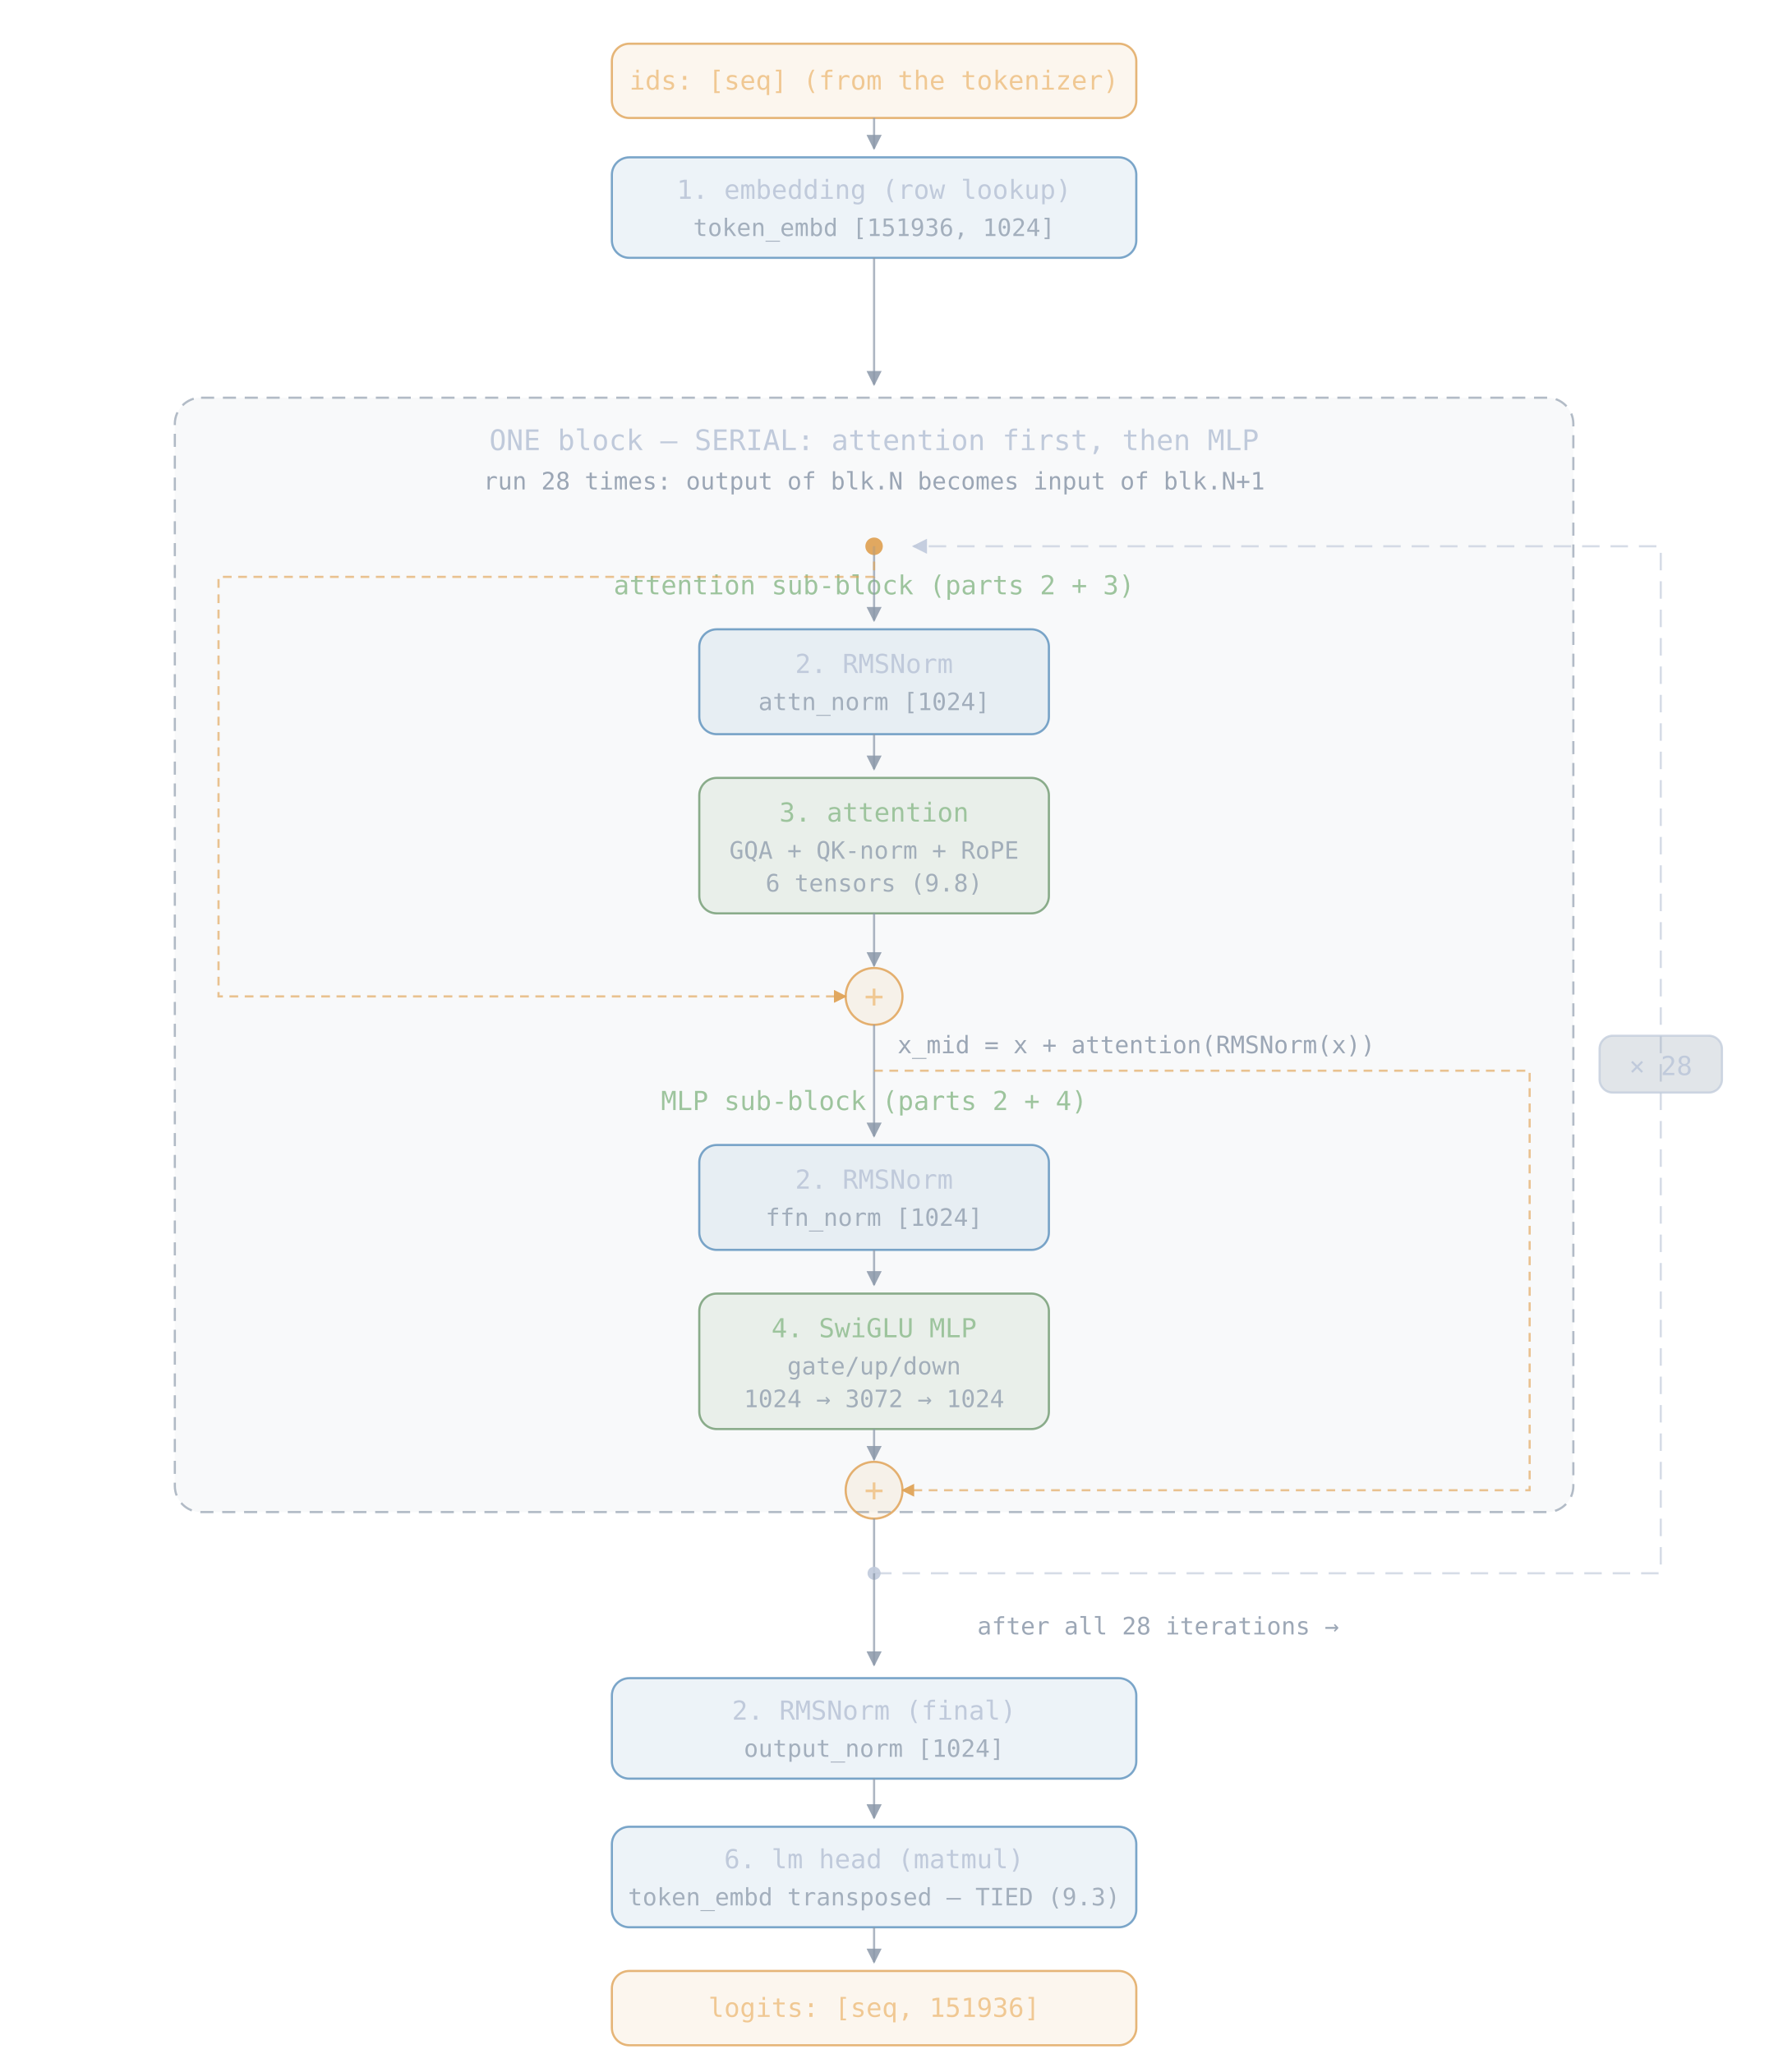
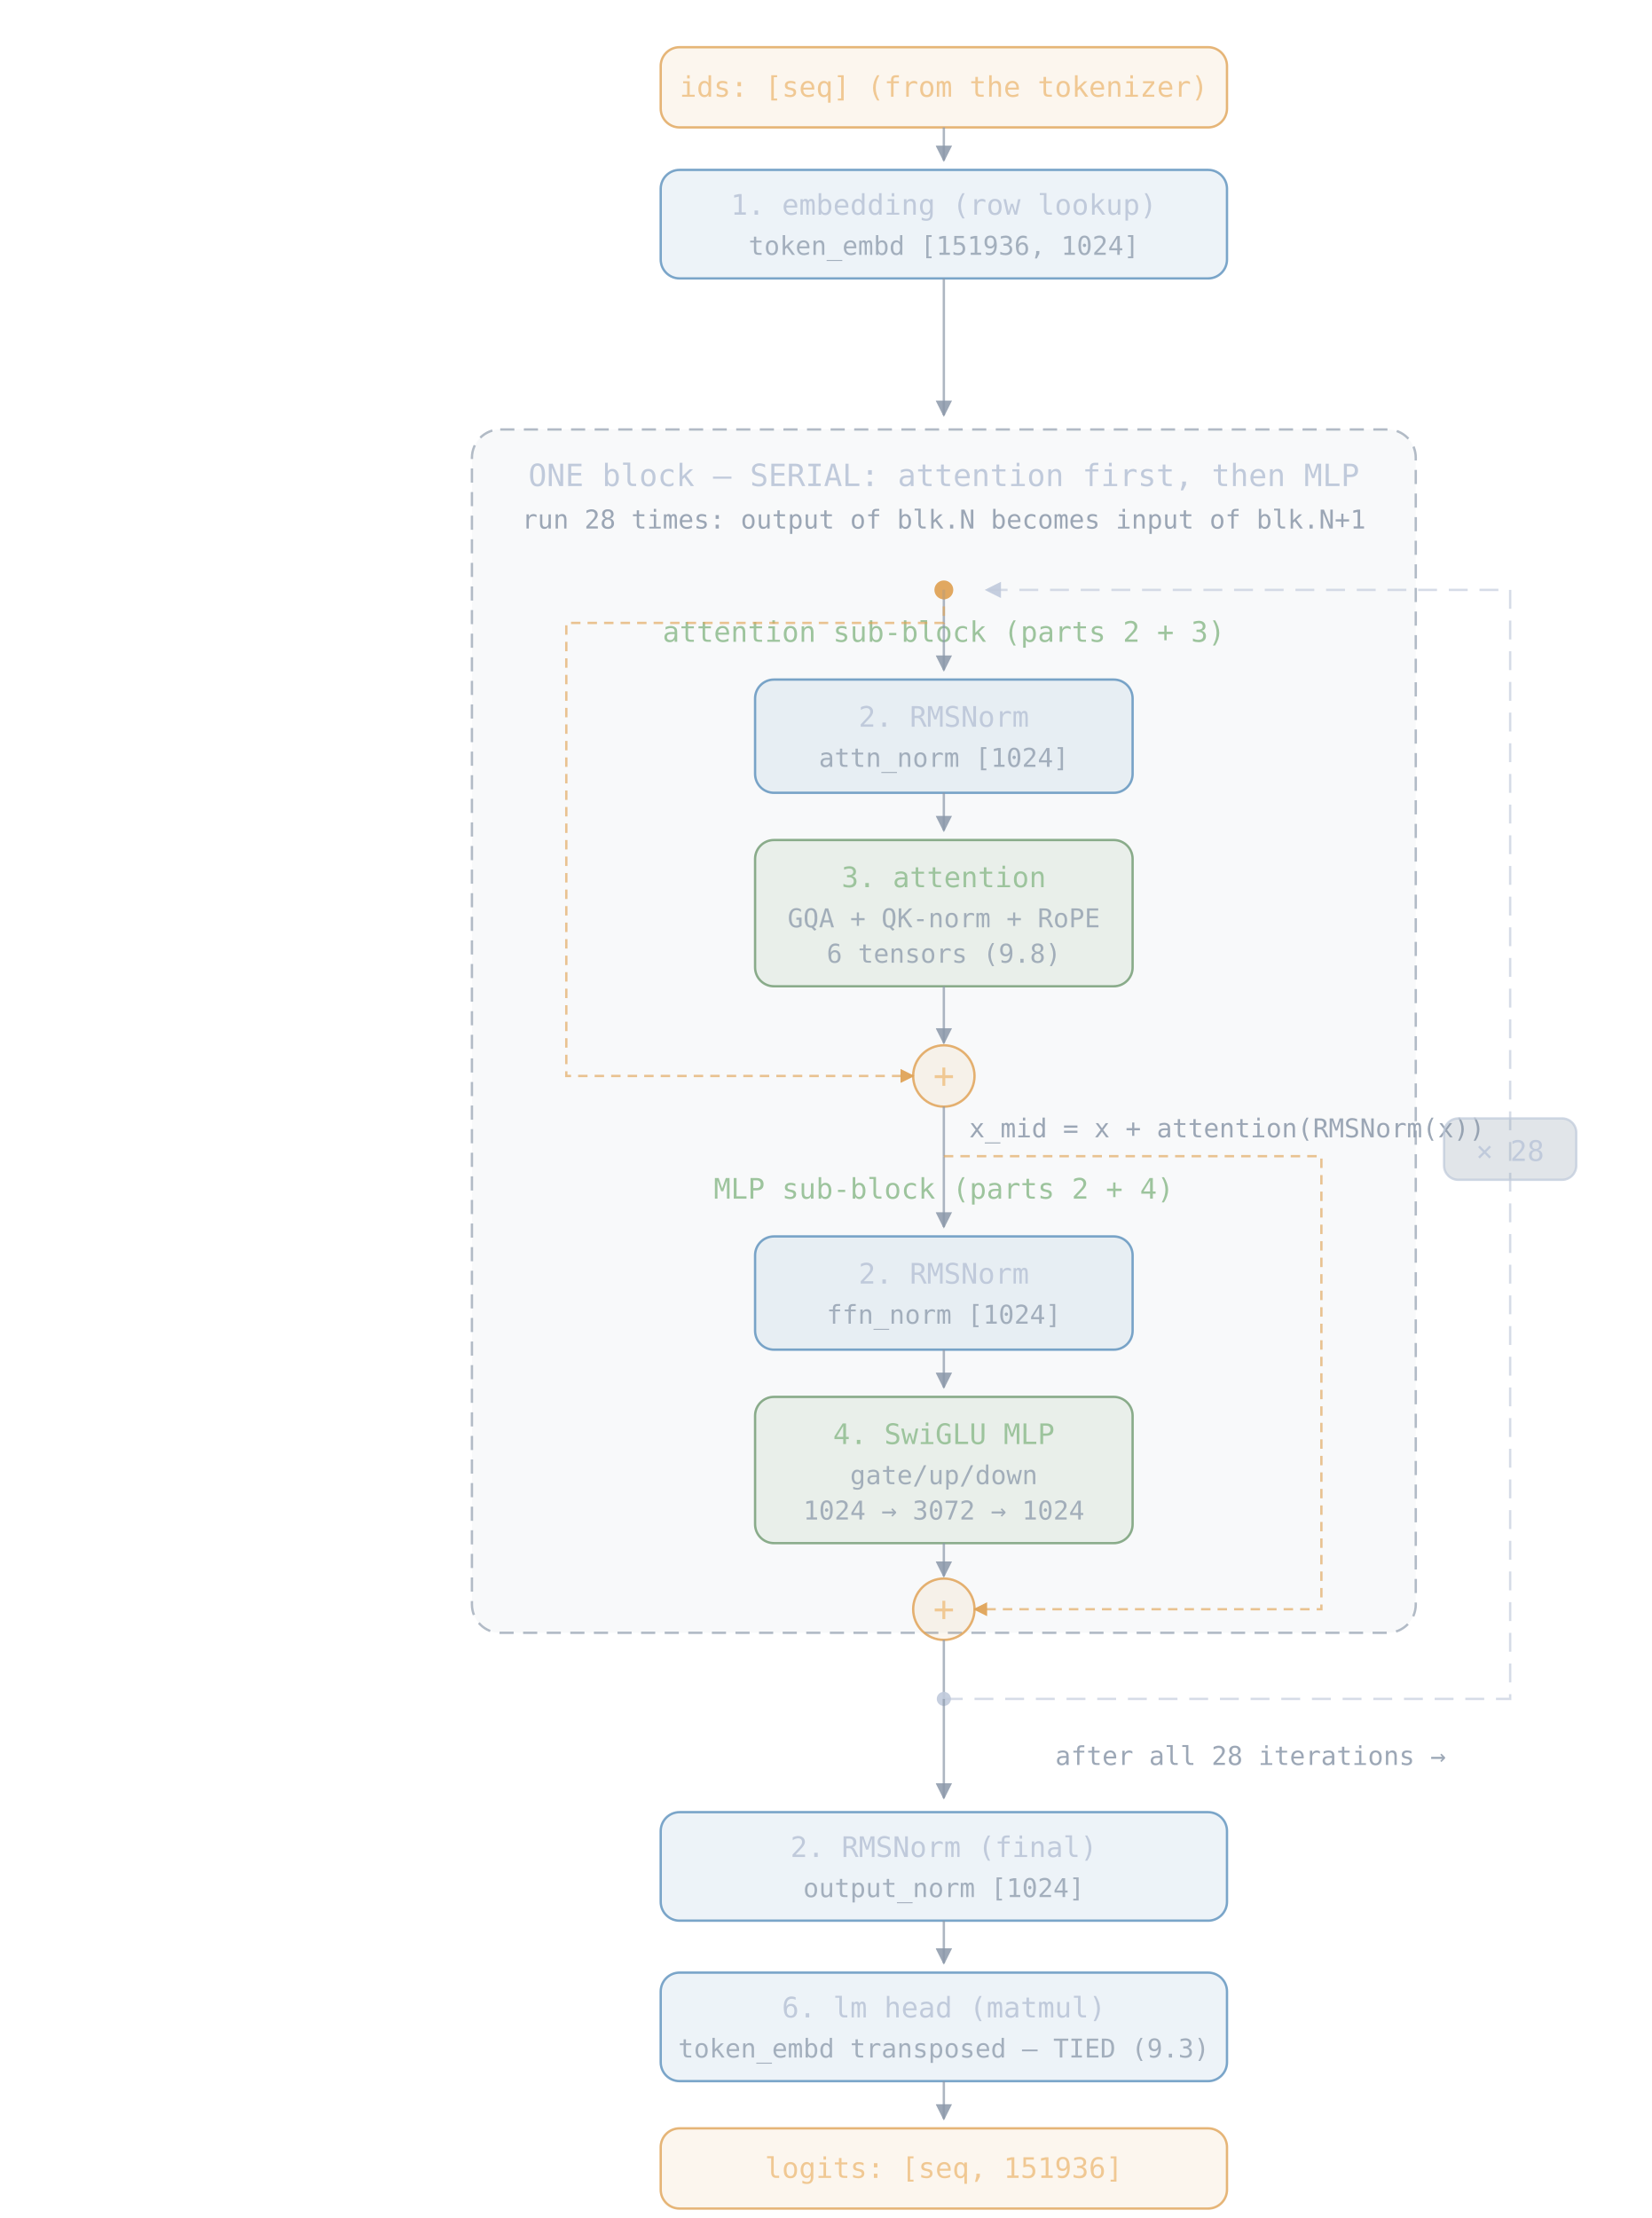
- <svg xmlns="http://www.w3.org/2000/svg" width="820" height="940" viewBox="0 0 820 940" font-family="ui-monospace, SFMono-Regular, Menlo, monospace" font-size="13" fill="#8b98a9">
+ <svg xmlns="http://www.w3.org/2000/svg" width="700" height="940" viewBox="0 0 700 940" font-family="ui-monospace, SFMono-Regular, Menlo, monospace" font-size="13" fill="#8b98a9">
  <defs>
    <marker id="arrHead" viewBox="0 0 10 10" refX="9" refY="5" markerWidth="7" markerHeight="7" orient="auto-start-reverse">
      <path d="M 0 0 L 10 5 L 0 10 z" fill="#8b98a9" opacity="0.85" />
    </marker>
    <marker id="arrRes" viewBox="0 0 10 10" refX="9" refY="5" markerWidth="6" markerHeight="6" orient="auto-start-reverse">
      <path d="M 0 0 L 10 5 L 0 10 z" fill="#e0a458" opacity="0.95" />
    </marker>
    <marker id="arrLoop" viewBox="0 0 10 10" refX="9" refY="5" markerWidth="7" markerHeight="7" orient="auto-start-reverse">
      <path d="M 0 0 L 10 5 L 0 10 z" fill="#c0cadb" opacity="0.9" />
    </marker>
  </defs>
  <rect x="280" y="20" width="240" height="34" rx="8" fill="rgba(224,164,88,0.10)" stroke="#e0a458" stroke-opacity="0.8" />
  <text x="400" y="41" text-anchor="middle" font-size="12" fill="#f0c893">ids: [seq]   (from the tokenizer)</text>
  <path d="M 400 54 L 400 68" fill="none" stroke="#8b98a9" stroke-opacity="0.7" marker-end="url(#arrHead)" />
  <rect x="280" y="72" width="240" height="46" rx="8" fill="rgba(70,130,180,0.10)" stroke="#4682b4" stroke-opacity="0.7" />
  <text x="400" y="91" text-anchor="middle" font-size="12" fill="#c0cadb">1. embedding (row lookup)</text>
  <text x="400" y="108" text-anchor="middle" font-size="11" fill="#8b98a9" opacity="0.75">token_embd [151936, 1024]</text>
  <path d="M 400 118 L 400 176" fill="none" stroke="#8b98a9" stroke-opacity="0.7" marker-end="url(#arrHead)" />
-   <rect x="80" y="182" width="640" height="510" rx="12" fill="rgba(139,152,169,0.06)" stroke="#8b98a9" stroke-opacity="0.65" stroke-dasharray="6 4" />
+   <rect x="200" y="182" width="400" height="510" rx="12" fill="rgba(139,152,169,0.06)" stroke="#8b98a9" stroke-opacity="0.65" stroke-dasharray="6 4" />
  <text x="400" y="206" text-anchor="middle" font-size="13" fill="#c0cadb">ONE block — SERIAL: attention first, then MLP</text>
  <text x="400" y="224" text-anchor="middle" font-size="11" fill="#8b98a9" opacity="0.85">run 28 times: output of blk.N becomes input of blk.N+1</text>
  <circle cx="400" cy="250" r="4" fill="#e0a458" opacity="0.95" />
  <text x="400" y="272" text-anchor="middle" font-size="12" fill="#9dc49d">attention sub-block (parts 2 + 3)</text>
  <path d="M 400 250 L 400 284" fill="none" stroke="#8b98a9" stroke-opacity="0.7" marker-end="url(#arrHead)" />
  <rect x="320" y="288" width="160" height="48" rx="8" fill="rgba(70,130,180,0.10)" stroke="#4682b4" stroke-opacity="0.7" />
  <text x="400" y="308" text-anchor="middle" font-size="12" fill="#c0cadb">2. RMSNorm</text>
  <text x="400" y="325" text-anchor="middle" font-size="11" fill="#8b98a9" opacity="0.75">attn_norm [1024]</text>
  <path d="M 400 336 L 400 352" fill="none" stroke="#8b98a9" stroke-opacity="0.7" marker-end="url(#arrHead)" />
  <rect x="320" y="356" width="160" height="62" rx="8" fill="rgba(94,141,94,0.10)" stroke="#5e8d5e" stroke-opacity="0.7" />
  <text x="400" y="376" text-anchor="middle" font-size="12" fill="#9dc49d">3. attention</text>
  <text x="400" y="393" text-anchor="middle" font-size="11" fill="#8b98a9" opacity="0.75">GQA + QK-norm + RoPE</text>
  <text x="400" y="408" text-anchor="middle" font-size="11" fill="#8b98a9" opacity="0.75">6 tensors (9.8)</text>
  <path d="M 400 418 L 400 442" fill="none" stroke="#8b98a9" stroke-opacity="0.7" marker-end="url(#arrHead)" />
  <circle cx="400" cy="456" r="13" fill="rgba(224,164,88,0.10)" stroke="#e0a458" stroke-opacity="0.85" />
  <text x="400" y="461" text-anchor="middle" font-size="15" fill="#f0c893">+</text>
-   <path d="M 400 250 L 400 264 L 100 264 L 100 456 L 387 456" fill="none" stroke="#e0a458" stroke-opacity="0.65" stroke-dasharray="4 3" marker-end="url(#arrRes)" />
+   <path d="M 400 250 L 400 264 L 240 264 L 240 456 L 387 456" fill="none" stroke="#e0a458" stroke-opacity="0.65" stroke-dasharray="4 3" marker-end="url(#arrRes)" />
  <path d="M 400 469 L 400 490" fill="none" stroke="#8b98a9" stroke-opacity="0.7" />
  <text x="520" y="482" text-anchor="middle" font-size="11" fill="#8b98a9" opacity="0.85">x_mid = x + attention(RMSNorm(x))</text>
  <text x="400" y="508" text-anchor="middle" font-size="12" fill="#9dc49d">MLP sub-block (parts 2 + 4)</text>
  <path d="M 400 490 L 400 520" fill="none" stroke="#8b98a9" stroke-opacity="0.7" marker-end="url(#arrHead)" />
  <rect x="320" y="524" width="160" height="48" rx="8" fill="rgba(70,130,180,0.10)" stroke="#4682b4" stroke-opacity="0.7" />
  <text x="400" y="544" text-anchor="middle" font-size="12" fill="#c0cadb">2. RMSNorm</text>
  <text x="400" y="561" text-anchor="middle" font-size="11" fill="#8b98a9" opacity="0.75">ffn_norm [1024]</text>
  <path d="M 400 572 L 400 588" fill="none" stroke="#8b98a9" stroke-opacity="0.7" marker-end="url(#arrHead)" />
  <rect x="320" y="592" width="160" height="62" rx="8" fill="rgba(94,141,94,0.10)" stroke="#5e8d5e" stroke-opacity="0.7" />
  <text x="400" y="612" text-anchor="middle" font-size="12" fill="#9dc49d">4. SwiGLU MLP</text>
  <text x="400" y="629" text-anchor="middle" font-size="11" fill="#8b98a9" opacity="0.75">gate/up/down</text>
  <text x="400" y="644" text-anchor="middle" font-size="11" fill="#8b98a9" opacity="0.75">1024 → 3072 → 1024</text>
  <path d="M 400 654 L 400 668" fill="none" stroke="#8b98a9" stroke-opacity="0.7" marker-end="url(#arrHead)" />
  <circle cx="400" cy="682" r="13" fill="rgba(224,164,88,0.10)" stroke="#e0a458" stroke-opacity="0.85" />
  <text x="400" y="687" text-anchor="middle" font-size="15" fill="#f0c893">+</text>
-   <path d="M 400 490 L 700 490 L 700 682 L 413 682" fill="none" stroke="#e0a458" stroke-opacity="0.65" stroke-dasharray="4 3" marker-end="url(#arrRes)" />
+   <path d="M 400 490 L 560 490 L 560 682 L 413 682" fill="none" stroke="#e0a458" stroke-opacity="0.65" stroke-dasharray="4 3" marker-end="url(#arrRes)" />
  <path d="M 400 695 L 400 720" fill="none" stroke="#8b98a9" stroke-opacity="0.7" />
  <circle cx="400" cy="720" r="3" fill="#c0cadb" opacity="0.9" />
-   <path d="M 400 720 L 760 720 L 760 250 L 418 250" fill="none" stroke="#c0cadb" stroke-opacity="0.65" stroke-dasharray="8 5" marker-end="url(#arrLoop)" />
-   <rect x="732" y="474" width="56" height="26" rx="6" fill="rgba(139,152,169,0.25)" stroke="#c0cadb" stroke-opacity="0.75" />
-   <text x="760" y="492" text-anchor="middle" font-size="12" fill="#c0cadb">× 28</text>
+   <path d="M 400 720 L 640 720 L 640 250 L 418 250" fill="none" stroke="#c0cadb" stroke-opacity="0.65" stroke-dasharray="8 5" marker-end="url(#arrLoop)" />
+   <rect x="612" y="474" width="56" height="26" rx="6" fill="rgba(139,152,169,0.25)" stroke="#c0cadb" stroke-opacity="0.75" />
+   <text x="640" y="492" text-anchor="middle" font-size="12" fill="#c0cadb">× 28</text>
  <path d="M 400 720 L 400 762" fill="none" stroke="#8b98a9" stroke-opacity="0.7" marker-end="url(#arrHead)" />
  <text x="530" y="748" text-anchor="middle" font-size="11" fill="#8b98a9" opacity="0.85">after all 28 iterations →</text>
  <rect x="280" y="768" width="240" height="46" rx="8" fill="rgba(70,130,180,0.10)" stroke="#4682b4" stroke-opacity="0.7" />
  <text x="400" y="787" text-anchor="middle" font-size="12" fill="#c0cadb">2. RMSNorm (final)</text>
  <text x="400" y="804" text-anchor="middle" font-size="11" fill="#8b98a9" opacity="0.75">output_norm [1024]</text>
  <path d="M 400 814 L 400 832" fill="none" stroke="#8b98a9" stroke-opacity="0.7" marker-end="url(#arrHead)" />
  <rect x="280" y="836" width="240" height="46" rx="8" fill="rgba(70,130,180,0.10)" stroke="#4682b4" stroke-opacity="0.7" />
  <text x="400" y="855" text-anchor="middle" font-size="12" fill="#c0cadb">6. lm head (matmul)</text>
  <text x="400" y="872" text-anchor="middle" font-size="11" fill="#8b98a9" opacity="0.75">token_embd transposed — TIED (9.3)</text>
  <path d="M 400 882 L 400 898" fill="none" stroke="#8b98a9" stroke-opacity="0.7" marker-end="url(#arrHead)" />
  <rect x="280" y="902" width="240" height="34" rx="8" fill="rgba(224,164,88,0.10)" stroke="#e0a458" stroke-opacity="0.8" />
  <text x="400" y="923" text-anchor="middle" font-size="12" fill="#f0c893">logits: [seq, 151936]</text>
</svg>
